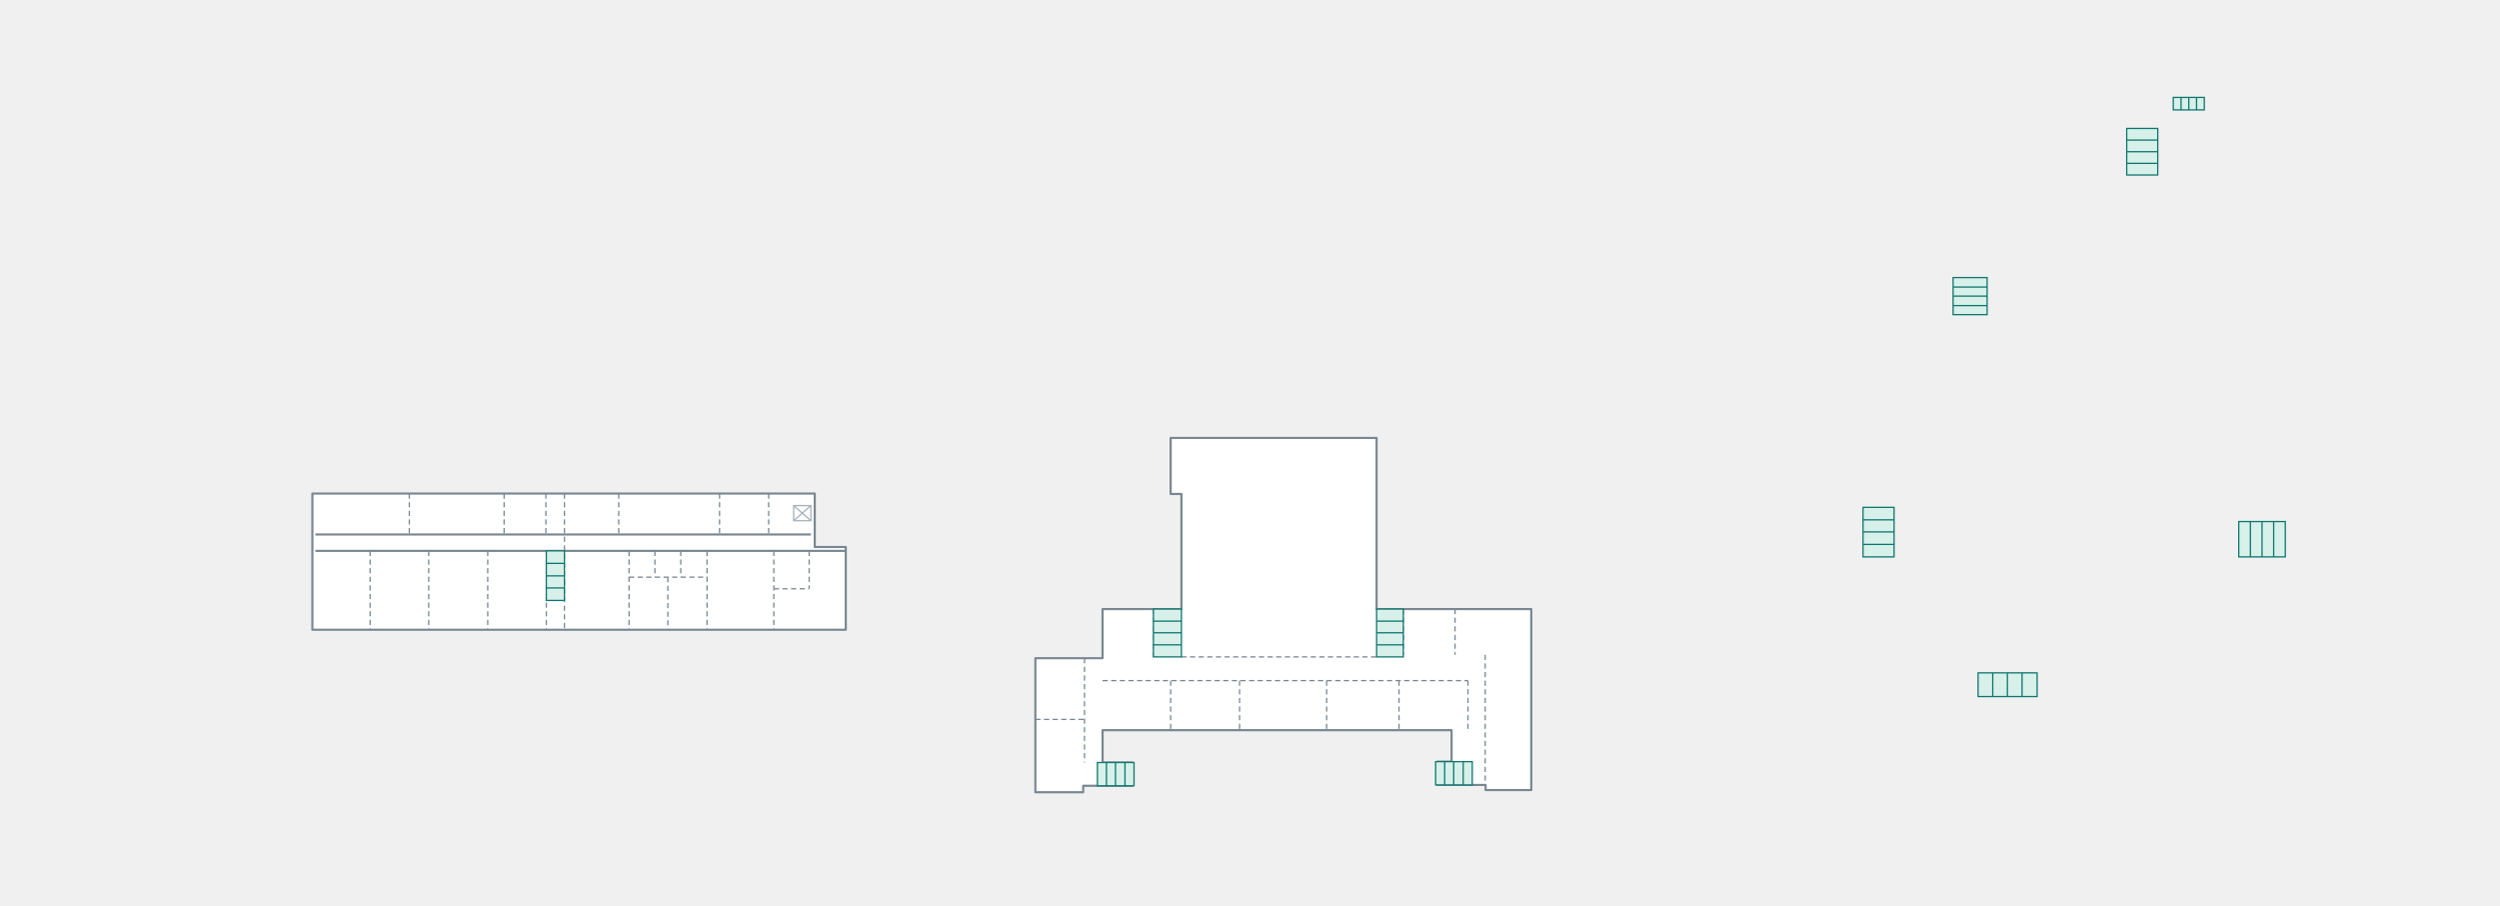
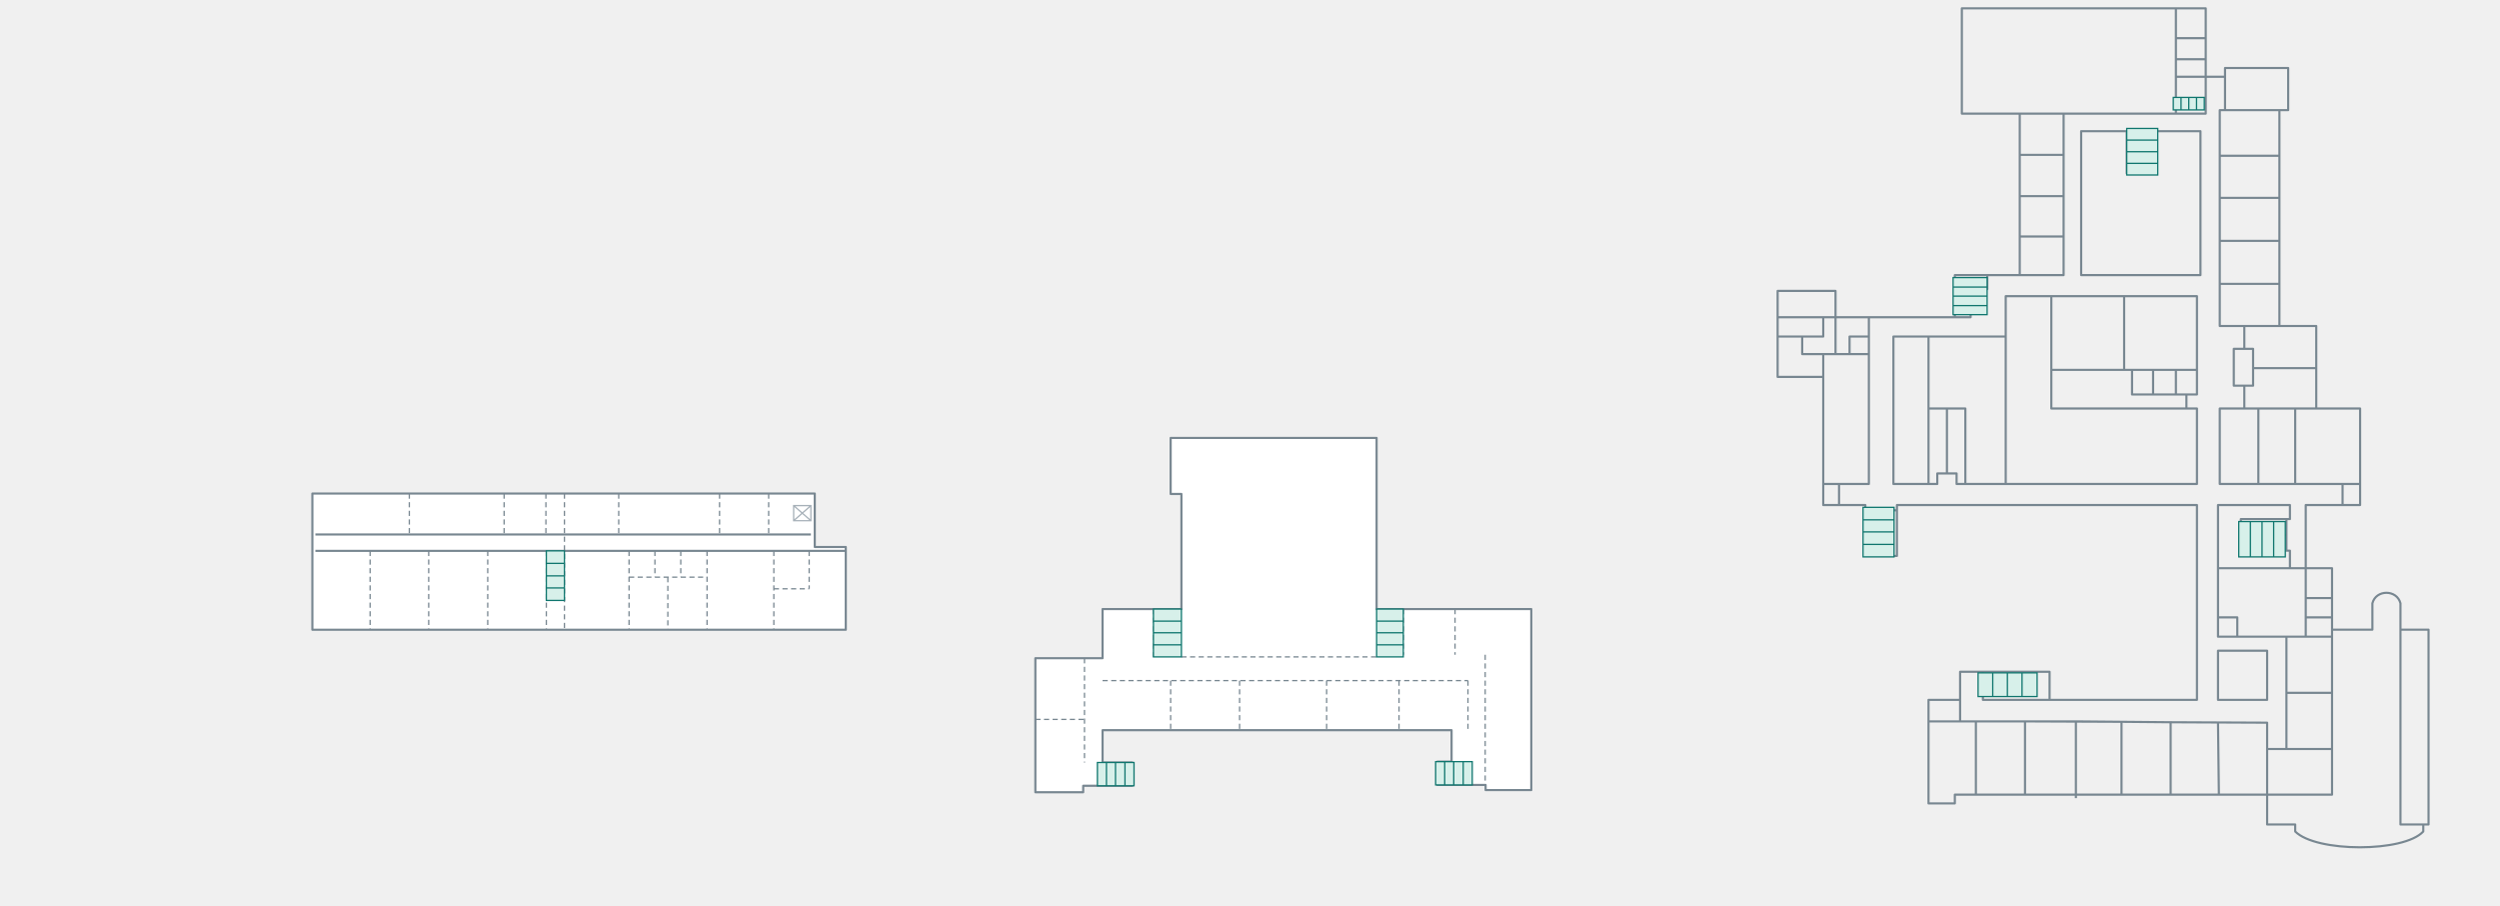
<svg xmlns="http://www.w3.org/2000/svg" width="580" height="210" viewBox="0 0 580 210" fill="none" data-floor="2" data-coverage="partial" data-frame="campus">
  <g id="footprint" data-status="documented" fill="#ffffff">
    <path d="M271.7 101.6 L319.5 101.6 L319.5 141.3 L355.4 141.3 L355.4 183.3 L344.8 183.3 L344.8 182.1 L333.6 182.1 L333.6 176.7 L336.9 176.7 L336.9 169.4 L255.9 169.4 L255.9 176.9 L262.8 176.9 L262.8 182.3 L251.4 182.3 L251.4 183.8 L240.3 183.8 L240.3 152.7 L255.9 152.7 L255.9 141.3 L274.2 141.3 L274.2 114.6 L271.7 114.6 Z" data-note="Building 2 Floor 2" />
    <path d="M72.5 114.5 L189.1 114.5 L189.1 126.9 L196.3 126.9 L196.3 146.1 L72.5 146.1 Z" data-note="Building 3 Floor 2" />
  </g>
  <g id="open-areas" data-status="documented" fill="#e8f3e3">
</g>
  <g id="covered-areas" data-status="documented" fill="#f1ead8">
</g>
  <g id="hills" data-status="documented" fill="#d3e9c8" stroke="#6b9e5a" stroke-width="0.3" stroke-dasharray="1 0.8">
</g>
  <g id="site" data-status="documented" stroke="#b8c2cb" stroke-width="0.3">
</g>
  <g id="walls" data-status="documented" stroke="#788791" stroke-width="0.5" stroke-linejoin="round">
+     <path d="M515.19 65.861 L515.19 75.633 L520.89 75.633 M515.19 65.861 L529.034 65.861 M515.19 65.861 L515.19 55.885 M515.19 45.908 L515.19 55.885 M515.19 45.908 L515.19 36.136 M515.19 45.908 L529.034 45.908 M515.19 55.885 L529.034 55.885 M516.411 17.812 L516.411 25.549 M516.411 17.812 L511.932 17.812 M516.411 17.812 L516.411 15.776 L531.07 15.776 L531.07 25.549 L529.034 25.549 M468.769 26.363 L468.769 35.932 M468.769 63.825 L478.949 63.825 L478.949 54.867 M468.769 63.825 L461.236 63.825 M468.769 63.825 L468.769 54.867 M453.703 73.597 L453.703 63.825 L461.236 63.825 M453.703 73.597 L457.368 73.597 L457.368 67.082 L461.236 67.082 L461.236 63.825 M453.703 73.597 L433.751 73.597 M426.014 73.597 L426.014 67.49 L412.576 67.49 L412.576 73.597 M426.014 73.597 L423.163 73.597 M426.014 73.597 L426.014 82.149 M426.014 73.597 L433.751 73.597 M412.576 73.597 L412.576 78.077 M412.576 73.597 L423.163 73.597 M423.163 87.442 L412.576 87.442 L412.576 78.077 M423.163 87.442 L423.163 82.149 M423.163 87.442 L423.163 112.281 M460.218 155.851 L460.218 162.366 L475.692 162.366 M460.218 155.851 L454.925 155.851 L454.925 162.366 M460.218 155.851 L475.692 155.851 L475.692 162.366 M454.925 162.366 L447.595 162.366 L447.595 167.36 M454.925 162.366 L454.925 167.36 M458.589 184.355 L453.703 184.355 L453.703 186.39 L447.595 186.39 L447.595 167.36 M458.589 184.355 L458.589 167.36 M458.589 184.355 L469.991 184.355 M458.589 167.36 L469.991 167.36 M458.589 167.36 L454.925 167.36 M526.184 184.355 L514.986 184.355 M526.184 184.355 L526.184 191.277 L532.699 191.277 L532.699 192.906 C537.585 197.792 557.945 197.792 562.424 192.906 L562.424 191.277 M526.184 184.355 L526.184 173.767 M526.184 184.355 L541.25 184.355 L541.25 173.767 M492.387 184.355 L492.387 167.456 M492.387 184.355 L503.788 184.355 M492.387 184.355 L481.8 184.355 M469.991 167.36 L481.8 167.36 L492.387 167.456 L503.788 167.559 M492.387 167.456 L469.991 167.36 M503.788 167.559 L526.184 167.66 L526.184 173.767 M503.788 167.559 L503.788 184.355 M503.788 167.559 L514.782 167.609 L514.986 184.355 M503.788 184.355 L514.986 184.355 M469.991 167.36 L469.991 184.355 M481.8 184.355 L469.991 184.355 M481.8 184.355 L481.8 167.36 M481.8 184.355 L481.8 185.169 M562.424 191.277 L563.646 191.277 L563.646 146.078 L557.131 146.078 M562.424 191.277 L557.131 191.277 L557.131 146.078 M557.131 146.078 L557.131 139.97 C556.316 136.713 551.43 136.713 550.615 139.97 L550.615 146.078 L541.25 146.078 M541.25 146.078 L541.25 147.707 M541.25 146.078 L541.25 143.228 M535.142 131.826 L541.25 131.826 L541.25 138.749 M535.142 131.826 L535.142 117.167 L543.693 117.167 M535.142 131.826 L535.142 138.749 M535.142 131.826 L531.477 131.826 M537.585 94.772 L547.765 94.772 L547.765 112.281 M537.585 94.772 L532.699 94.772 M537.585 94.772 L537.585 85.406 M520.89 75.633 L520.89 80.927 M520.89 75.633 L537.585 75.633 L537.585 85.406 M520.89 89.478 L518.447 89.478 L518.447 80.927 L522.926 80.927 L522.926 85.406 M520.89 89.478 L520.89 94.772 M520.89 89.478 L522.926 89.478 L522.926 85.406 M520.89 94.772 L515.19 94.772 L515.19 112.281 L524.148 112.281 M520.89 94.772 L524.148 94.772 M547.765 112.281 L547.765 117.167 L543.693 117.167 M547.765 112.281 L543.693 112.281 M532.699 94.772 L532.699 112.281 M532.699 94.772 L524.148 94.772 M532.699 112.281 L524.148 112.281 M532.699 112.281 L543.693 112.281 M524.148 94.772 L524.148 112.281 M529.034 45.908 L529.034 75.633 M529.034 45.908 L529.034 36.136 M515.19 36.136 L515.19 25.549 L529.034 25.549 M515.19 36.136 L529.034 36.136 M529.034 36.136 L529.034 25.549 M511.932 17.812 L511.932 26.363 L505.01 26.363 M511.932 17.812 L505.01 17.812 M511.932 17.812 L511.932 13.74 M500.53 30.435 L510.71 30.435 L510.71 63.825 L483.021 63.825 L483.021 30.435 L493.608 30.435 M500.53 30.435 L500.53 40.208 L497.069 40.208 M500.53 30.435 L497.069 30.435 M493.608 30.435 L493.608 40.208 L497.069 40.208 M493.608 30.435 L497.069 30.435 M497.069 30.435 L497.069 40.208 M478.949 26.363 L455.332 26.363 L455.332 1.931 L505.01 1.931 M478.949 26.363 L478.949 35.932 M478.949 26.363 L505.01 26.363 M423.163 82.149 L426.014 82.149 M423.163 82.149 L418.277 82.149 L418.277 78.077 M433.751 82.149 L433.751 112.281 L426.828 112.281 M433.751 82.149 L429.271 82.149 M433.751 82.149 L433.751 78.077 M423.163 112.281 L423.163 117.167 L426.828 117.167 M423.163 112.281 L426.828 112.281 M412.576 78.077 L418.277 78.077 M423.163 73.597 L423.163 78.077 L418.277 78.077 M426.014 82.149 L429.271 82.149 M433.751 73.597 L433.751 78.077 M426.828 112.281 L426.828 117.167 M426.828 117.167 L432.936 117.167 L432.936 118.389 M432.936 118.389 L432.936 128.976 L436.601 128.976 M432.936 118.389 L436.601 118.389 M440.266 118.389 L440.266 128.976 L436.601 128.976 M440.266 118.389 L440.266 117.167 L509.896 117.167 L509.896 162.366 L475.692 162.366 M440.266 118.389 L436.601 118.389 M436.601 118.389 L436.601 128.976 M447.595 167.36 L454.925 167.36 M526.184 173.767 L530.663 173.767 M541.25 173.767 L541.25 160.737 M541.25 173.767 L530.663 173.767 M541.25 160.737 L530.663 160.737 M541.25 160.737 L541.25 147.707 M530.663 160.737 L530.663 173.767 M530.663 160.737 L530.663 147.707 L535.142 147.707 M541.25 147.707 L535.142 147.707 M514.782 131.826 L514.782 143.228 M514.782 131.826 L514.782 117.167 L531.477 117.167 L531.477 120.425 L530.663 120.425 M514.782 131.826 L531.477 131.826 M535.142 147.707 L530.256 147.707 L519.261 147.707 M535.142 147.707 L535.142 143.228 M530.663 127.754 L520.076 127.754 L520.076 124.09 M530.663 127.754 L530.663 124.09 M530.663 127.754 L531.477 127.754 L531.477 131.826 M530.663 120.425 L520.076 120.425 L520.076 124.09 M530.663 120.425 L530.663 124.09 M530.663 124.09 L520.076 124.09 M543.693 112.281 L543.693 117.167 M468.769 54.867 L478.949 54.867 M468.769 54.867 L468.769 45.501 M478.949 54.867 L478.949 45.501 M468.769 45.501 L478.949 45.501 M468.769 45.501 L468.769 35.932 M478.949 45.501 L478.949 35.932 M468.769 35.932 L478.949 35.932 M465.512 112.281 L509.896 112.281 L509.896 94.772 L507.453 94.772 M465.512 112.281 L465.512 78.077 M465.512 112.281 L456.146 112.281 M476.099 68.711 L465.512 68.711 L465.512 78.077 M476.099 68.711 L492.997 68.711 M476.099 68.711 L476.099 85.813 M492.997 68.711 L509.896 68.711 L509.896 85.813 M492.997 68.711 L492.997 85.813 M492.997 85.813 L476.099 85.813 M492.997 85.813 L494.83 85.813 M476.099 85.813 L476.099 94.772 L507.453 94.772 M509.896 85.813 L509.896 91.514 L507.453 91.514 M509.896 85.813 L505.01 85.813 M494.83 85.813 L494.83 91.514 L499.716 91.514 M494.83 85.813 L499.716 85.813 M507.453 91.514 L507.453 94.772 M507.453 91.514 L505.01 91.514 M522.926 85.406 L537.585 85.406 M465.512 78.077 L447.595 78.077 M447.595 78.077 L439.451 78.077 L439.451 112.281 L447.595 112.281 M447.595 78.077 L447.595 94.772 M447.595 112.281 L449.631 112.281 L449.631 109.838 L451.871 109.838 M447.595 112.281 L447.595 94.772 M447.595 94.772 L451.871 94.772 M456.146 112.281 L454.11 112.281 L454.11 109.838 L451.871 109.838 M456.146 112.281 L456.146 94.772 L451.871 94.772 M451.871 94.772 L451.871 109.838 M505.01 1.931 L511.932 1.931 L511.932 8.853 M505.01 1.931 L505.01 8.853 M505.01 26.363 L505.01 17.812 M505.01 17.812 L505.01 13.74 M505.01 13.74 L511.932 13.74 M505.01 13.74 L505.01 8.853 M511.932 13.74 L511.932 8.853 M505.01 8.853 L511.932 8.853 M535.142 138.749 L541.25 138.749 M535.142 138.749 L535.142 143.228 M541.25 138.749 L541.25 143.228 M535.142 143.228 L541.25 143.228 M514.782 143.228 L514.782 147.707 L519.261 147.707 M514.782 143.228 L519.261 143.228 L519.261 147.707 M429.271 82.149 L429.271 78.077 L433.751 78.077 M499.716 85.813 L499.716 91.514 M499.716 85.813 L505.01 85.813 M499.716 91.514 L505.01 91.514 M505.01 91.514 L505.01 85.813 M514.782 150.965 L514.782 162.366 L526.184 162.366 L526.184 150.965 L514.782 150.965 Z" data-note="Building 1 Floor 2, traced from 2026-10-04_floor-2.svg" />
    <path d="M271.7 101.6 L319.5 101.6 L319.5 141.3 L355.4 141.3 L355.4 183.3 L344.8 183.3 L344.8 182.1 L333.6 182.1 L333.6 176.7 L336.9 176.7 L336.9 169.4 L255.9 169.4 L255.9 176.9 L262.8 176.9 L262.8 182.3 L251.4 182.3 L251.4 183.8 L240.3 183.8 L240.3 152.7 L255.9 152.7 L255.9 141.3 L274.2 141.3 L274.2 114.6 L271.7 114.6 Z" data-note="Building 2 Floor 2" />
    <path d="M72.5 114.5 L189.1 114.5 L189.1 126.9 L196.3 126.9 L196.3 146.1 L72.5 146.1 Z" data-note="Building 3 Floor 2" />
    <path d="M73.2 124 L188.2 124" data-note="Building 3 Floor 2" />
    <path d="M73.2 127.8 L196.3 127.8" data-note="Building 3 Floor 2" />
  </g>
  <g id="dividers" data-status="documented" stroke="#788791" stroke-width="0.3" stroke-dasharray="1.2 0.8">
    <path d="M274.2 152.4 L319.5 152.4" data-note="Building 2 Floor 2" />
    <path d="M267.7 141.3 L267.7 152.4" data-note="Building 2 Floor 2" />
    <path d="M325.7 141.3 L325.7 151.9" data-note="Building 2 Floor 2" />
    <path d="M337.7 141.3 L337.7 151.9" data-note="Building 2 Floor 2" />
    <path d="M255.9 157.9 L340.7 157.9" data-note="Building 2 Floor 2" />
    <path d="M340.7 157.9 L340.7 169.4" data-note="Building 2 Floor 2" />
    <path d="M344.7 151.9 L344.7 182.1" data-note="Building 2 Floor 2" />
    <path d="M251.7 152.7 L251.7 176.9" data-note="Building 2 Floor 2" />
    <path d="M240.3 166.9 L251.7 166.9" data-note="Building 2 Floor 2" />
    <path d="M271.7 157.9 L271.7 169.4" data-note="Building 2 Floor 2" />
    <path d="M287.7 157.9 L287.7 169.4" data-note="Building 2 Floor 2" />
    <path d="M307.9 157.9 L307.9 169.4" data-note="Building 2 Floor 2" />
    <path d="M324.7 157.9 L324.7 169.4" data-note="Building 2 Floor 2" />
    <path d="M95 114.5 L95 124" data-note="Building 3 Floor 2" />
    <path d="M117 114.5 L117 124" data-note="Building 3 Floor 2" />
    <path d="M126.7 114.5 L126.7 124" data-note="Building 3 Floor 2" />
    <path d="M143.6 114.5 L143.6 124" data-note="Building 3 Floor 2" />
    <path d="M167 114.5 L167 124" data-note="Building 3 Floor 2" />
    <path d="M178.4 114.5 L178.4 124" data-note="Building 3 Floor 2" />
    <path d="M131 114.5 L131 146.1" data-note="Building 3 Floor 2" />
    <path d="M85.9 127.8 L85.9 146.1" data-note="Building 3 Floor 2" />
    <path d="M99.5 127.8 L99.5 146.1" data-note="Building 3 Floor 2" />
    <path d="M113.2 127.8 L113.2 146.1" data-note="Building 3 Floor 2" />
    <path d="M126.8 127.8 L126.8 146.1" data-note="Building 3 Floor 2" />
    <path d="M146 127.8 L146 146.1" data-note="Building 3 Floor 2" />
    <path d="M164.1 127.8 L164.1 146.1" data-note="Building 3 Floor 2" />
    <path d="M179.6 127.8 L179.6 146.1" data-note="Building 3 Floor 2" />
    <path d="M146 133.9 L164.1 133.9" data-note="Building 3 Floor 2" />
    <path d="M152 127.8 L152 133.9" data-note="Building 3 Floor 2" />
    <path d="M158 127.8 L158 133.9" data-note="Building 3 Floor 2" />
    <path d="M155 133.9 L155 146.1" data-note="Building 3 Floor 2" />
    <path d="M179.6 136.6 L187.8 136.6" data-note="Building 3 Floor 2" />
    <path d="M187.8 127.8 L187.8 136.6" data-note="Building 3 Floor 2" />
  </g>
  <g id="uncertain-lines" data-status="uncertain" stroke="#a7b1b9" stroke-width="0.3" stroke-dasharray="0.8 1">
</g>
  <g id="uncertain-symbols" data-status="uncertain" stroke="#a7b1b9" stroke-width="0.3">
    <path d="M184.2 117.3 L188.2 117.3 L188.2 120.8 L184.2 120.8 Z M184.2 117.3 L188.2 120.8 M188.2 117.3 L184.2 120.8" data-note="Elevator? The 3-204 and ELEV. leaders point here" />
  </g>
  <g id="ramp" data-status="documented" fill="#ede3fb" stroke="#7c3aed" stroke-width="0.3">
</g>
  <g id="ramp-marks" data-status="documented" stroke="#7c3aed" stroke-width="0.3">
</g>
  <g id="stairs" data-status="uncertain" fill="#d7f0ea" stroke="#0f766e" stroke-width="0.3">
    <path id="stair-2-1" d="M493.6 29.8 L500.8 29.8 L500.8 40.6 L493.6 40.6 Z M493.6 32.5 L500.8 32.5 M493.6 35.2 L500.8 35.2 M493.6 37.9 L500.8 37.9" data-building="1" data-cx="497.2" data-cy="35.2" data-note="Hatched stair in the Small Quad" />
    <path id="stair-2-2" d="M453.3 64.4 L461.2 64.4 L461.2 73 L453.3 73 Z M453.3 66.6 L461.2 66.6 M453.3 68.7 L461.2 68.7 M453.3 70.9 L461.2 70.9" data-building="1" data-cx="457.3" data-cy="68.7" data-note="Hatched stair west of 1229" />
    <path id="stair-2-3" d="M432.4 117.7 L439.6 117.7 L439.6 129.2 L432.4 129.2 Z M432.4 120.6 L439.6 120.6 M432.4 123.4 L439.6 123.4 M432.4 126.3 L439.6 126.3" data-building="1" data-cx="436" data-cy="123.4" data-note="Hatched stair, south-west wing" />
    <path id="stair-2-4" d="M519.6 121 L530.4 121 L530.4 129.2 L519.6 129.2 Z M522.3 121 L522.3 129.2 M525 121 L525 129.2 M527.7 121 L527.7 129.2" data-building="1" data-cx="525" data-cy="125.1" data-note="Hatched stair north of the Teacher Workroom" />
    <path id="stair-2-5" d="M459.1 156.1 L472.8 156.1 L472.8 161.6 L459.1 161.6 Z M462.5 156.1 L462.5 161.6 M465.9 156.1 L465.9 161.6 M469.3 156.1 L469.3 161.6" data-building="1" data-cx="465.9" data-cy="158.9" data-note="Hatched stair north of 1203" />
    <path id="stair-2-6" d="M504.4 22.6 L511.6 22.6 L511.6 25.5 L504.4 25.5 Z M506.2 22.6 L506.2 25.5 M508 22.6 L508 25.5 M509.8 22.6 L509.8 25.5" data-building="1" data-cx="508" data-cy="24.1" data-note="PDF label STR beside the STEAM Lab" />
    <path id="stair-2-7" d="M267.7 141.3 L274.2 141.3 L274.2 152.4 L267.7 152.4 Z M267.7 144.1 L274.2 144.1 M267.7 146.8 L274.2 146.8 M267.7 149.6 L274.2 149.6" data-building="2" data-cx="270.9" data-cy="146.8" data-note="PDF label STR" />
    <path id="stair-2-8" d="M319.5 141.3 L325.7 141.3 L325.7 152.4 L319.5 152.4 Z M319.5 144.1 L325.7 144.1 M319.5 146.8 L325.7 146.8 M319.5 149.6 L325.7 149.6" data-building="2" data-cx="322.6" data-cy="146.8" data-note="PDF label STR" />
    <path id="stair-2-9" d="M254.7 176.9 L263.2 176.9 L263.2 182.3 L254.7 182.3 Z M256.8 176.9 L256.8 182.3 M258.9 176.9 L258.9 182.3 M261.1 176.9 L261.1 182.3" data-building="2" data-cx="258.9" data-cy="179.6" data-note="PDF label STR" />
    <path id="stair-2-10" d="M333.2 176.7 L341.7 176.7 L341.7 182.1 L333.2 182.1 Z M335.3 176.7 L335.3 182.1 M337.4 176.7 L337.4 182.1 M339.6 176.7 L339.6 182.1" data-building="2" data-cx="337.4" data-cy="179.4" data-note="PDF label STR" />
    <path id="stair-2-11" d="M126.8 127.8 L131 127.8 L131 139.3 L126.8 139.3 Z M126.8 130.7 L131 130.7 M126.8 133.6 L131 133.6 M126.8 136.4 L131 136.4" data-building="3" data-cx="128.9" data-cy="133.6" data-note="PDF label STR" />
  </g>
  <g id="labels">
+     <rect id="f2-b1-1242" data-label="1242" data-kind="room" data-status="documented" data-building="1" data-level="2" x="516.411" y="15.776" width="14.7" height="9.8" data-label-x="523.635" data-label-y="21.7127" data-rotate="0" />
+     <rect id="f2-b1-1241" data-label="1241" data-kind="room" data-status="documented" data-building="1" data-level="2" x="515.19" y="25.549" width="13.8" height="10.6" data-label-x="521.493" data-label-y="31.4854" data-rotate="0" />
+     <rect id="f2-b1-1240" data-label="1240" data-kind="room" data-status="documented" data-building="1" data-level="2" x="515.19" y="36.136" width="13.8" height="9.8" data-label-x="522.087" data-label-y="41.2825" data-rotate="0" />
+     <rect id="f2-b1-1239" data-label="1239" data-kind="room" data-status="documented" data-building="1" data-level="2" x="515.19" y="45.908" width="13.8" height="10" data-label-x="522.096" data-label-y="51.8695" data-rotate="0" />
+     <rect id="f2-b1-1238" data-label="1238" data-kind="room" data-status="documented" data-building="1" data-level="2" x="515.19" y="55.885" width="13.8" height="10" data-label-x="522.087" data-label-y="60.8278" data-rotate="0" />
+     <rect id="f2-b1-1237" data-label="1237" data-kind="room" data-status="documented" data-building="1" data-level="2" x="515.19" y="65.861" width="13.8" height="9.8" data-label-x="521.99" data-label-y="71.4149" data-rotate="0" />
+     <rect id="f2-b1-1245" data-label="1245" data-kind="room" data-status="documented" data-building="1" data-level="2" x="468.769" y="26.363" width="10.2" height="9.6" data-label-x="473.981" data-label-y="31.5098" data-rotate="0" />
+     <rect id="f2-b1-1246" data-label="1246" data-kind="room" data-status="documented" data-building="1" data-level="2" x="468.769" y="35.932" width="10.2" height="9.6" data-label-x="474.022" data-label-y="41.2825" data-rotate="0" />
+     <rect id="f2-b1-1247" data-label="1247" data-kind="room" data-status="documented" data-building="1" data-level="2" x="468.769" y="45.501" width="10.2" height="9.4" data-label-x="473.908" data-label-y="51.0307" data-rotate="0" />
+     <rect id="f2-b1-1248" data-label="1248" data-kind="room" data-status="documented" data-building="1" data-level="2" x="468.769" y="54.867" width="10.2" height="9" data-label-x="474.014" data-label-y="59.199" data-rotate="0" />
+     <rect id="f2-b1-1223" data-label="1223" data-kind="room" data-status="documented" data-building="1" data-level="2" x="423.163" y="82.149" width="10.6" height="30.1" data-label-x="429.548" data-label-y="96.4818" data-rotate="-90" />
+     <rect id="f2-b1-1225" data-label="1225" data-kind="room" data-status="documented" data-building="1" data-level="2" x="439.451" y="78.077" width="8.1" height="34.2" data-label-x="443.825" data-label-y="86.3752" data-rotate="-90" />
+     <rect id="f2-b1-1227" data-label="1227" data-kind="room" data-status="documented" data-building="1" data-level="2" x="447.595" y="78.077" width="17.9" height="34.2" data-label-x="456.757" data-label-y="85.2351" data-rotate="-90" />
+     <rect id="f2-b1-1229" data-label="1229" data-kind="room" data-status="documented" data-building="1" data-level="2" x="465.512" y="68.711" width="10.6" height="43.6" data-label-x="470.683" data-label-y="79.8031" data-rotate="-90" />
+     <rect id="f2-b1-1230" data-label="1230" data-kind="room" data-status="documented" data-building="1" data-level="2" x="476.099" y="68.711" width="16.9" height="17.1" data-label-x="486.279" data-label-y="77.93" data-rotate="0" />
+     <rect id="f2-b1-1231" data-label="1231" data-kind="room" data-status="documented" data-building="1" data-level="2" x="492.997" y="68.711" width="16.9" height="17.1" data-label-x="501.996" data-label-y="77.93" data-rotate="0" />
+     <rect id="f2-b1-1219" data-label="1219" data-kind="room" data-status="documented" data-building="1" data-level="2" x="456.146" y="78.077" width="9.4" height="34.2" data-label-x="460.943" data-label-y="102.964" data-rotate="-90" />
+     <rect id="f2-b1-1218" data-label="1218" data-kind="room" data-status="documented" data-building="1" data-level="2" x="465.512" y="68.711" width="44.4" height="43.6" data-label-x="470.683" data-label-y="101.336" data-rotate="0" />
+     <rect id="f2-b1-1236" data-label="1236" data-kind="room" data-status="documented" data-building="1" data-level="2" x="476.099" y="85.813" width="31.4" height="9" data-label-x="484.634" data-label-y="91.7746" data-rotate="0" />
+     <rect id="f2-b1-1217" data-label="1217" data-kind="room" data-status="documented" data-building="1" data-level="2" x="465.512" y="94.772" width="44.4" height="17.5" data-label-x="486.547" data-label-y="104.78" data-rotate="0" />
+     <rect id="f2-b1-1216" data-label="1216" data-kind="room" data-status="documented" data-building="1" data-level="2" x="465.512" y="94.772" width="44.4" height="17.5" data-label-x="501.32" data-label-y="103.176" data-rotate="0" />
+     <rect id="f2-b1-1234" data-label="1234" data-kind="room" data-status="documented" data-building="1" data-level="2" x="522.926" y="75.633" width="14.7" height="9.8" data-label-x="529.49" data-label-y="81.1876" data-rotate="0" />
+     <rect id="f2-b1-1233" data-label="1233" data-kind="room" data-status="documented" data-building="1" data-level="2" x="520.89" y="85.406" width="16.7" height="9.4" data-label-x="528.627" data-label-y="90.1459" data-rotate="0" />
+     <rect id="f2-b1-1215" data-label="1215" data-kind="room" data-status="documented" data-building="1" data-level="2" x="515.19" y="94.772" width="9" height="17.5" data-label-x="519.538" data-label-y="104.626" data-rotate="-90" />
+     <rect id="f2-b1-1214" data-label="1214" data-kind="room" data-status="documented" data-building="1" data-level="2" x="524.148" y="94.772" width="8.6" height="17.5" data-label-x="528.611" data-label-y="104.585" data-rotate="-90" />
+     <rect id="f2-b1-1213" data-label="1213" data-kind="room" data-status="documented" data-building="1" data-level="2" x="532.699" y="94.772" width="15.1" height="17.5" data-label-x="540.427" data-label-y="103.99" data-rotate="0" />
+     <rect id="f2-b1-1202" data-label="1202" data-kind="room" data-status="documented" data-building="1" data-level="2" x="447.595" y="167.358" width="11" height="17" data-label-x="453.964" data-label-y="176.316" data-rotate="-90" />
+     <rect id="f2-b1-1203" data-label="1203" data-kind="room" data-status="documented" data-building="1" data-level="2" x="458.589" y="167.358" width="11.4" height="17" data-label-x="464.551" data-label-y="176.235" data-rotate="-90" />
+     <rect id="f2-b1-1204" data-label="1204" data-kind="room" data-status="documented" data-building="1" data-level="2" x="469.991" y="167.358" width="11.8" height="17" data-label-x="475.708" data-label-y="176.471" data-rotate="-90" />
+     <rect id="f2-b1-1205" data-label="1205" data-kind="room" data-status="documented" data-building="1" data-level="2" x="481.8" y="162.366" width="10.6" height="22" data-label-x="487.012" data-label-y="176.471" data-rotate="-90" />
+     <rect id="f2-b1-1206" data-label="1206" data-kind="room" data-status="documented" data-building="1" data-level="2" x="492.387" y="162.366" width="11.4" height="22" data-label-x="498.454" data-label-y="176.471" data-rotate="-90" />
+     <rect id="f2-b1-1207" data-label="1207" data-kind="room" data-status="documented" data-building="1" data-level="2" x="503.788" y="162.366" width="22.4" height="22" data-label-x="509.692" data-label-y="176.471" data-rotate="0" />
+     <rect id="f2-b1-1208" data-label="1208" data-kind="room" data-status="documented" data-building="1" data-level="2" x="503.788" y="162.366" width="22.4" height="22" data-label-x="521.249" data-label-y="176.471" data-rotate="0" />
+     <rect id="f2-b1-1209" data-label="1209" data-kind="room" data-status="documented" data-building="1" data-level="2" x="526.184" y="173.767" width="15.1" height="10.6" data-label-x="534.287" data-label-y="179.729" data-rotate="0" />
+     <rect id="f2-b1-1210" data-label="1210" data-kind="room" data-status="documented" data-building="1" data-level="2" x="530.663" y="160.737" width="10.6" height="13" data-label-x="536.347" data-label-y="167.513" data-rotate="0" />
+     <rect id="f2-b1-1211" data-label="1211" data-kind="room" data-status="documented" data-building="1" data-level="2" x="530.663" y="147.707" width="10.6" height="13" data-label-x="535.777" data-label-y="153.644" data-rotate="0" />
+     <rect id="f2-b1-STEAM Lab" data-label="STEAM Lab" data-kind="area" data-status="documented" data-building="1" data-level="2" x="455.332" y="1.931" width="49.7" height="24.4" data-label-x="480.496" data-label-y="14.6356" data-rotate="0" data-title="STEAM Lab" />
+     <rect id="f2-b1-Small Quad" data-label="Small Quad" data-kind="area" data-status="documented" data-building="1" data-level="2" x="483.021" y="40.208" width="27.7" height="23.6" data-label-x="497.762" data-label-y="49.4264" data-rotate="0" data-lines="2" data-title="Small Quad" data-note="Open courtyard" />
+     <rect id="f2-b1-Teacher Workroom" data-label="Teacher Workroom" data-kind="area" data-status="documented" data-building="1" data-level="2" x="514.782" y="131.826" width="20.4" height="15.9" data-label-x="525.817" data-label-y="138.398" data-rotate="0" data-lines="2" data-title="Teacher Workroom" />
    <rect id="f2-b2-auditorium" data-label="Auditorium" data-kind="area" data-status="documented" data-building="2" data-level="2" x="274.2" y="101.6" width="45.3" height="50.8" data-label-x="297.2" data-label-y="127.4" data-rotate="0" data-title="Auditorium (upper level)" data-note="The 22xx plan includes the auditorium; it spans both levels" />
    <rect id="f2-b2-room-2218" data-label="2218" data-kind="room" data-status="documented" data-building="2" data-level="2" x="255.9" y="141.3" width="11.8" height="11.1" data-label-x="261.9" data-label-y="146.9" data-rotate="0" />
    <rect id="f2-b2-room-2206" data-label="2206" data-kind="room" data-status="documented" data-building="2" data-level="2" x="325.7" y="141.3" width="12" height="11.1" data-label-x="331.7" data-label-y="146.9" data-rotate="0" />
    <rect id="f2-b2-room-2215" data-label="2215" data-kind="room" data-status="uncertain" data-building="2" data-level="2" x="255.9" y="157.9" width="15.8" height="11.5" data-label-x="264" data-label-y="163.4" data-rotate="0" data-note="2215 is printed twice on this plan; one may be a misprint" />
    <rect id="f2-b2-room-2213" data-label="2213" data-kind="room" data-status="documented" data-building="2" data-level="2" x="271.7" y="157.9" width="16" height="11.5" data-label-x="279.7" data-label-y="163.4" data-rotate="0" />
    <rect id="f2-b2-room-2209" data-label="2209" data-kind="room" data-status="documented" data-building="2" data-level="2" x="287.7" y="157.9" width="20.2" height="11.5" data-label-x="295.7" data-label-y="162.9" data-rotate="0" />
    <rect id="f2-b2-room-2207" data-label="2207" data-kind="room" data-status="documented" data-building="2" data-level="2" x="307.9" y="157.9" width="16.8" height="11.5" data-label-x="316.2" data-label-y="162.9" data-rotate="0" />
    <rect id="f2-b2-room-2205" data-label="2205" data-kind="room" data-status="documented" data-building="2" data-level="2" x="324.7" y="157.9" width="16" height="11.5" data-label-x="332.7" data-label-y="162.7" data-rotate="0" />
    <rect id="f2-b2-room-2202" data-label="2202" data-kind="room" data-status="documented" data-building="2" data-level="2" x="344.7" y="141.3" width="10.7" height="42" data-label-x="350.2" data-label-y="166.9" data-rotate="-90" />
    <rect id="f2-b2-room-2215-west" data-label="2215" data-kind="room" data-status="uncertain" data-building="2" data-level="2" x="240.3" y="152.7" width="11.4" height="14.2" data-label-x="245.7" data-label-y="159.9" data-rotate="-90" data-note="2215 is printed twice on this plan; one may be a misprint" />
    <rect id="f2-b2-room-2217" data-label="2217" data-kind="room" data-status="documented" data-building="2" data-level="2" x="240.3" y="166.9" width="11.4" height="16.9" data-label-x="246" data-label-y="176.9" data-rotate="-90" />
    <rect id="f2-b3-st-0" data-label="ST" data-kind="room" data-status="uncertain" data-building="3" data-level="2" x="73.2" y="114.5" width="21.8" height="9.5" data-label-x="84.1" data-label-y="119.3" data-rotate="0" data-note="Label ST (storage?)" />
    <rect id="f2-b3-st-1" data-label="ST" data-kind="room" data-status="uncertain" data-building="3" data-level="2" x="95" y="114.5" width="22" height="9.5" data-label-x="106" data-label-y="119.3" data-rotate="0" data-note="Label ST (storage?)" />
    <rect id="f2-b3-st-2" data-label="ST" data-kind="room" data-status="uncertain" data-building="3" data-level="2" x="117" y="114.5" width="9.7" height="9.5" data-label-x="121.8" data-label-y="119.3" data-rotate="0" data-note="Label ST (storage?)" />
    <rect id="f2-b3-st-3" data-label="ST" data-kind="room" data-status="uncertain" data-building="3" data-level="2" x="131" y="114.5" width="12.6" height="9.5" data-label-x="137.3" data-label-y="119.3" data-rotate="0" data-note="Label ST (storage?)" />
    <rect id="f2-b3-st-4" data-label="ST" data-kind="room" data-status="uncertain" data-building="3" data-level="2" x="143.6" y="114.5" width="23.4" height="9.5" data-label-x="155.3" data-label-y="119.3" data-rotate="0" data-note="Label ST (storage?)" />
    <rect id="f2-b3-st-5" data-label="ST" data-kind="room" data-status="uncertain" data-building="3" data-level="2" x="167" y="114.5" width="11.4" height="9.5" data-label-x="172.7" data-label-y="119.3" data-rotate="0" data-note="Label ST (storage?)" />
    <rect id="f2-b3-room-3-217" data-label="3-217 CR" data-kind="room" data-status="documented" data-building="3" data-level="2" x="72.5" y="127.8" width="13.4" height="18.3" data-label-x="79.2" data-label-y="136.8" data-rotate="0" data-lines="2" data-title="Room 3-217 (CR)" />
    <rect id="f2-b3-room-3-215" data-label="3-215 CR" data-kind="room" data-status="documented" data-building="3" data-level="2" x="85.9" y="127.8" width="13.6" height="18.3" data-label-x="92.7" data-label-y="136.8" data-rotate="0" data-lines="2" data-title="Room 3-215 (CR)" />
    <rect id="f2-b3-wt-room-1" data-label="Wt. Room" data-kind="room" data-status="documented" data-building="3" data-level="2" x="99.5" y="127.8" width="13.7" height="18.3" data-label-x="106.4" data-label-y="137.8" data-rotate="0" data-lines="2" data-title="Wt. Room (west)" />
    <rect id="f2-b3-wt-room-2" data-label="Wt. Room" data-kind="room" data-status="documented" data-building="3" data-level="2" x="113.2" y="127.8" width="13.6" height="18.3" data-label-x="120" data-label-y="137.8" data-rotate="0" data-lines="2" data-title="Wt. Room (east)" />
    <rect id="f2-b3-room-3-209" data-label="3-209 Boys Team Room" data-kind="room" data-status="documented" data-building="3" data-level="2" x="131" y="127.8" width="15" height="18.3" data-label-x="138.5" data-label-y="136.8" data-rotate="0" data-lines="2" data-title="Boys Team Room (3-209)" />
    <rect id="f2-b3-t-e" data-label="T" data-kind="room" data-status="uncertain" data-building="3" data-level="2" x="146" y="127.8" width="6" height="6.1" data-label-x="149" data-label-y="130.8" data-rotate="0" data-note="Label T" />
    <rect id="f2-b3-t-f" data-label="T" data-kind="room" data-status="uncertain" data-building="3" data-level="2" x="152" y="127.8" width="6" height="6.1" data-label-x="155" data-label-y="130.8" data-rotate="0" data-note="Label T" />
    <rect id="f2-b3-st-7" data-label="ST" data-kind="room" data-status="uncertain" data-building="3" data-level="2" x="158" y="127.8" width="6.1" height="6.1" data-label-x="161" data-label-y="130.8" data-rotate="0" data-note="Label ST" />
    <rect id="f2-b3-t-g" data-label="T" data-kind="room" data-status="uncertain" data-building="3" data-level="2" x="146" y="133.9" width="9" height="12.2" data-label-x="150.5" data-label-y="140" data-rotate="0" data-note="Label T" />
    <rect id="f2-b3-t-h" data-label="T" data-kind="room" data-status="uncertain" data-building="3" data-level="2" x="155" y="133.9" width="9.1" height="12.2" data-label-x="159.5" data-label-y="140" data-rotate="0" data-note="Label T" />
    <rect id="f2-b3-girls-team-room" data-label="Girls Team Room" data-kind="room" data-status="documented" data-building="3" data-level="2" x="164.1" y="127.8" width="15.5" height="18.3" data-label-x="171.8" data-label-y="136.8" data-rotate="0" data-lines="2" data-title="Girls Team Room" />
    <rect id="f2-b3-off-c" data-label="OFF" data-kind="room" data-status="uncertain" data-building="3" data-level="2" x="179.6" y="127.8" width="8.2" height="8.8" data-label-x="183.7" data-label-y="132.3" data-rotate="0" data-note="Office? 3-202 leader nearby" />
    <rect id="f2-b3-room-3-201" data-label="3-201" data-kind="room" data-status="documented" data-building="3" data-level="2" x="179.6" y="136.6" width="16.7" height="9.5" data-label-x="188" data-label-y="141.3" data-rotate="0" />
    <rect data-max-level="0" id="f2-building-1" data-label="Building 1" data-kind="building" data-status="documented" data-building="1" data-level="2" x="428" y="2" width="145" height="193" data-label-x="500.5" data-label-y="110" data-rotate="0" data-title="Building 1" data-note="Name from the user" />
    <rect data-max-level="0" id="f2-building-2" data-label="Building 2" data-kind="building" data-status="documented" data-building="2" data-level="2" x="240" y="101.6" width="116" height="82.4" data-label-x="298" data-label-y="134" data-rotate="0" data-title="Building 2" data-note="Name from the user" />
    <rect data-max-level="0" id="f2-building-3" data-label="Building 3" data-kind="building" data-status="documented" data-building="3" data-level="2" x="72" y="114.5" width="124.5" height="32" data-label-x="134" data-label-y="132" data-rotate="0" data-title="Building 3" data-note="Name from the user" />
  </g>
  <g id="route-candidates">
    <circle cx="497.2" cy="35.2" r="1" data-type="stair" data-building="1" data-status="uncertain" data-note="Hatched stair in the Small Quad" />
    <circle cx="457.2" cy="68.7" r="1" data-type="stair" data-building="1" data-status="uncertain" data-note="Hatched stair west of 1229" />
    <circle cx="436" cy="123.4" r="1" data-type="stair" data-building="1" data-status="uncertain" data-note="Hatched stair, south-west wing" />
    <circle cx="524.9" cy="125" r="1" data-type="stair" data-building="1" data-status="uncertain" data-note="Hatched stair north of the Teacher Workroom" />
    <circle cx="465.8" cy="158.9" r="1" data-type="stair" data-building="1" data-status="uncertain" data-note="Hatched stair north of 1203" />
    <circle cx="508" cy="24.1" r="1" data-type="stair" data-building="1" data-status="uncertain" data-note="STR beside the STEAM Lab" />
    <circle cx="270.9" cy="146.9" r="1" data-type="stair" data-building="2" data-status="uncertain" data-note="STR" />
    <circle cx="322.6" cy="146.9" r="1" data-type="stair" data-building="2" data-status="uncertain" data-note="STR" />
    <circle cx="258.9" cy="179.6" r="1" data-type="stair" data-building="2" data-status="uncertain" data-note="STR" />
    <circle cx="337.4" cy="179.4" r="1" data-type="stair" data-building="2" data-status="uncertain" data-note="STR" />
    <circle cx="128.9" cy="133.5" r="1" data-type="stair" data-building="3" data-status="uncertain" data-note="STR" />
    <circle cx="186.2" cy="119" r="1" data-type="elevator" data-building="3" data-status="uncertain" data-note="3-204 / ELEV. leaders" />
  </g>
</svg>
